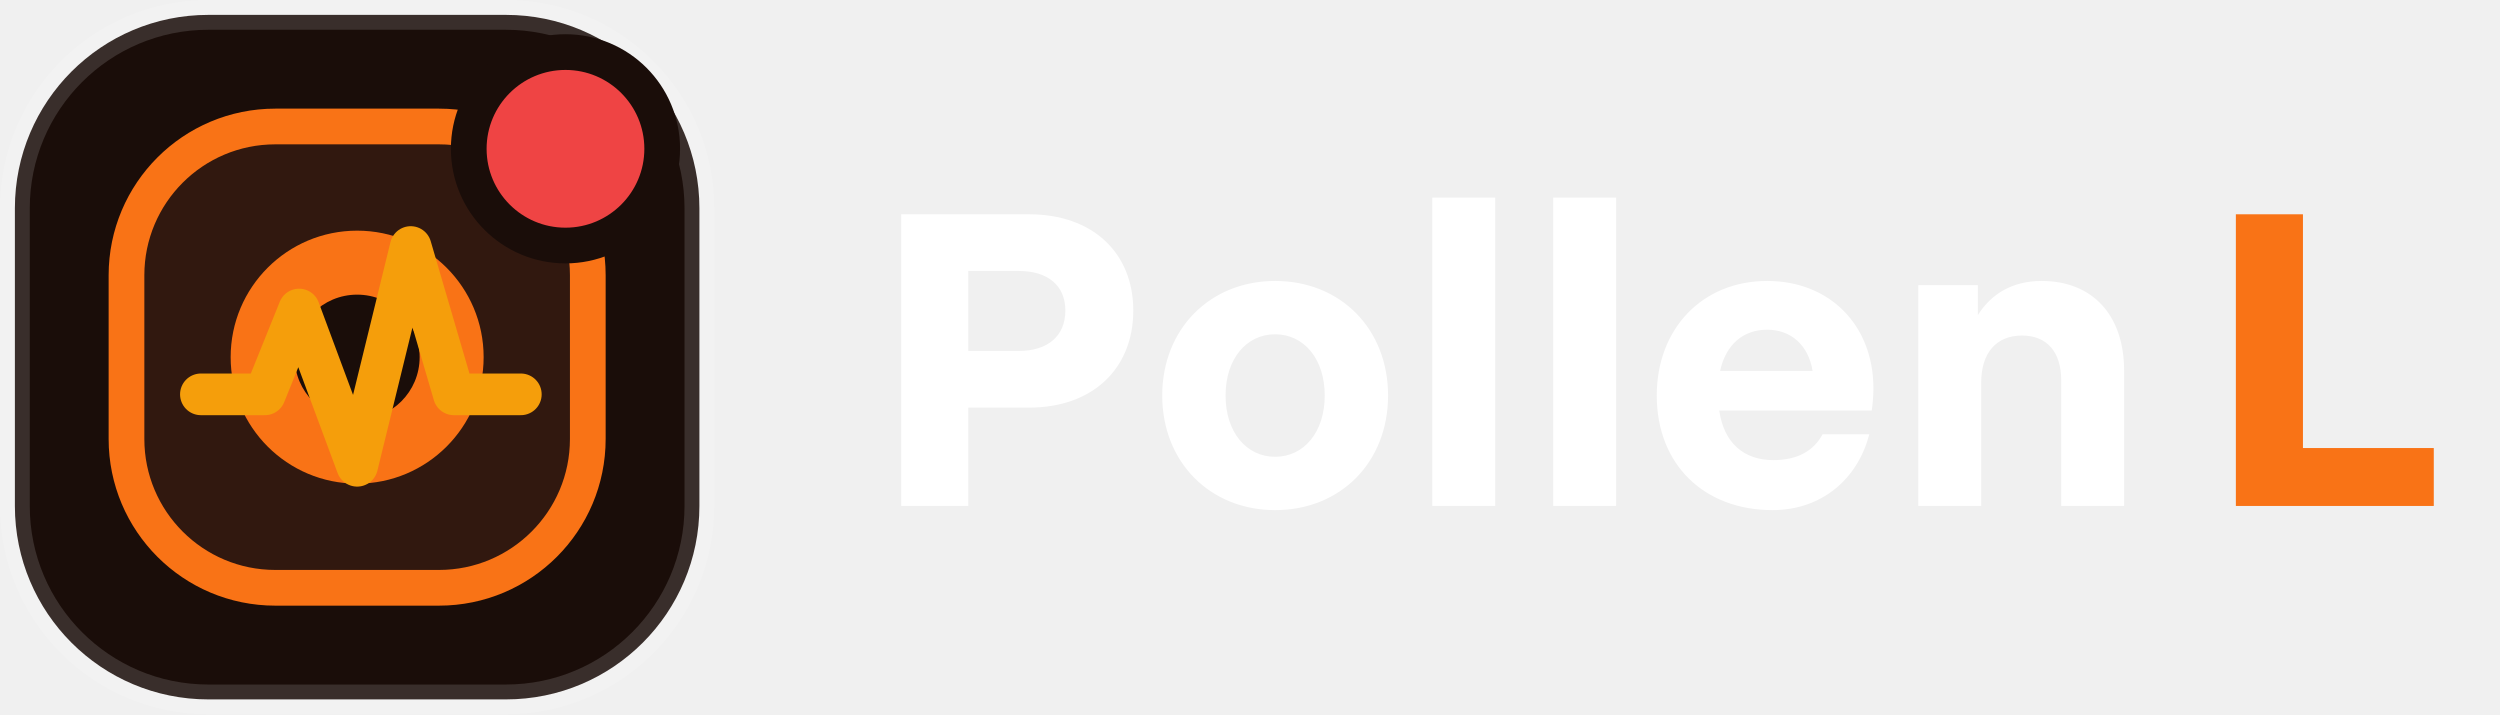
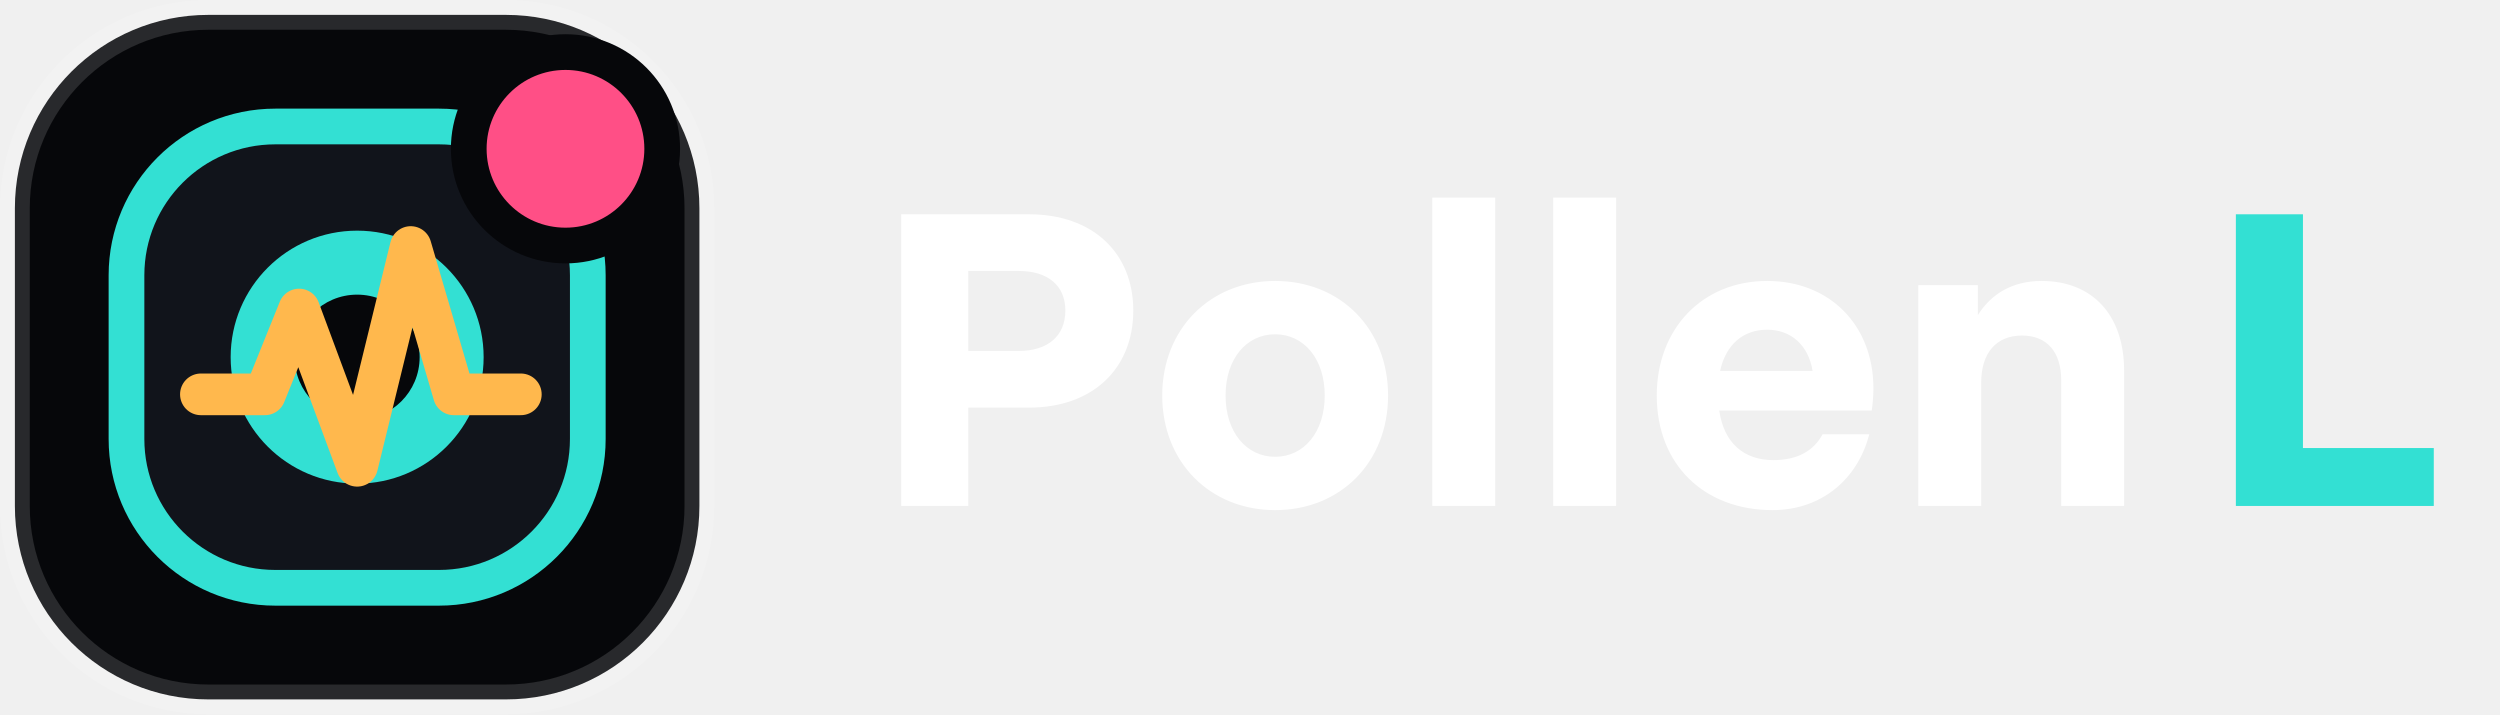
<svg xmlns="http://www.w3.org/2000/svg" width="168" height="48" viewBox="0 0 168 48" fill="none">
-   <rect x="1" y="1" width="46" height="46" rx="13" fill="#1A0D09" stroke="rgba(255,255,255,0.14)" stroke-width="2" />
-   <rect x="8.5" y="8.5" width="31" height="31" rx="10" fill="#31180F" stroke="#F97316" stroke-width="2.4" />
-   <circle cx="24" cy="24" r="8.5" fill="#F97316" />
-   <circle cx="24" cy="24" r="4.2" fill="#1A0D09" />
-   <path d="M13.5 26.5H17.8L20.1 20.8L24 31.3L27.6 16.6L30.5 26.5H35" stroke="#F59E0B" stroke-width="2.8" stroke-linecap="round" stroke-linejoin="round" />
-   <circle cx="38" cy="10" r="6.5" fill="#EF4444" stroke="#1A0D09" stroke-width="2.4" />
+   <rect x="1" y="1" width="46" height="46" rx="13" fill="#06070A" stroke="rgba(255,255,255,0.14)" stroke-width="2" />
+   <rect x="8.5" y="8.5" width="31" height="31" rx="10" fill="#11141B" stroke="#33E0D3" stroke-width="2.4" />
+   <circle cx="24" cy="24" r="8.5" fill="#33E0D3" />
+   <circle cx="24" cy="24" r="4.2" fill="#06070A" />
+   <path d="M13.5 26.5H17.8L20.1 20.8L24 31.3L27.6 16.6L30.5 26.5H35" stroke="#FFB84D" stroke-width="2.8" stroke-linecap="round" stroke-linejoin="round" />
+   <circle cx="38" cy="10" r="6.5" fill="#FF4F86" stroke="#06070A" stroke-width="2.4" />
  <path d="M60.56 34V14.4H69.156C73.412 14.4 76.156 16.976 76.156 20.868C76.156 24.788 73.412 27.392 69.156 27.392H65.068V34H60.56ZM65.068 23.584H68.456C70.416 23.584 71.592 22.576 71.592 20.868C71.592 19.188 70.416 18.208 68.456 18.208H65.068V23.584ZM85.69 34.28C81.322 34.28 78.102 31.06 78.102 26.58C78.102 22.1 81.322 18.88 85.69 18.88C90.086 18.88 93.278 22.1 93.278 26.58C93.278 31.06 90.086 34.28 85.69 34.28ZM85.69 30.696C87.622 30.696 89.022 29.044 89.022 26.58C89.022 24.116 87.622 22.464 85.69 22.464C83.758 22.464 82.358 24.116 82.358 26.58C82.358 29.044 83.758 30.696 85.69 30.696ZM96.249 34V13.28H100.477V34H96.249ZM104.374 34V13.28H108.602V34H104.374ZM119.118 34.28C114.498 34.28 111.334 31.2 111.334 26.58C111.334 22.1 114.386 18.88 118.754 18.88C122.954 18.88 125.894 21.848 125.894 26.104C125.894 26.636 125.838 27.196 125.782 27.588H115.534C115.842 29.744 117.158 30.92 119.174 30.92C120.742 30.92 121.862 30.332 122.478 29.184H125.614C124.83 32.236 122.366 34.28 119.118 34.28ZM115.59 24.928H121.806C121.526 23.192 120.35 22.156 118.754 22.156C117.158 22.156 115.982 23.136 115.59 24.928ZM128.908 34V19.16H132.912V21.176C133.808 19.748 135.236 18.88 137.196 18.88C140.612 18.88 142.74 21.176 142.74 24.9V34H138.512V25.544C138.512 23.696 137.588 22.548 135.88 22.548C134.144 22.548 133.136 23.724 133.136 25.712V34H128.908Z" fill="white" />
-   <path d="M150.25 34V14.4H154.758V30.108H163.55V34H150.25Z" fill="#F97316" />
+   <path d="M150.25 34V14.4H154.758V30.108H163.55V34H150.25Z" fill="#33E0D3" />
</svg>
